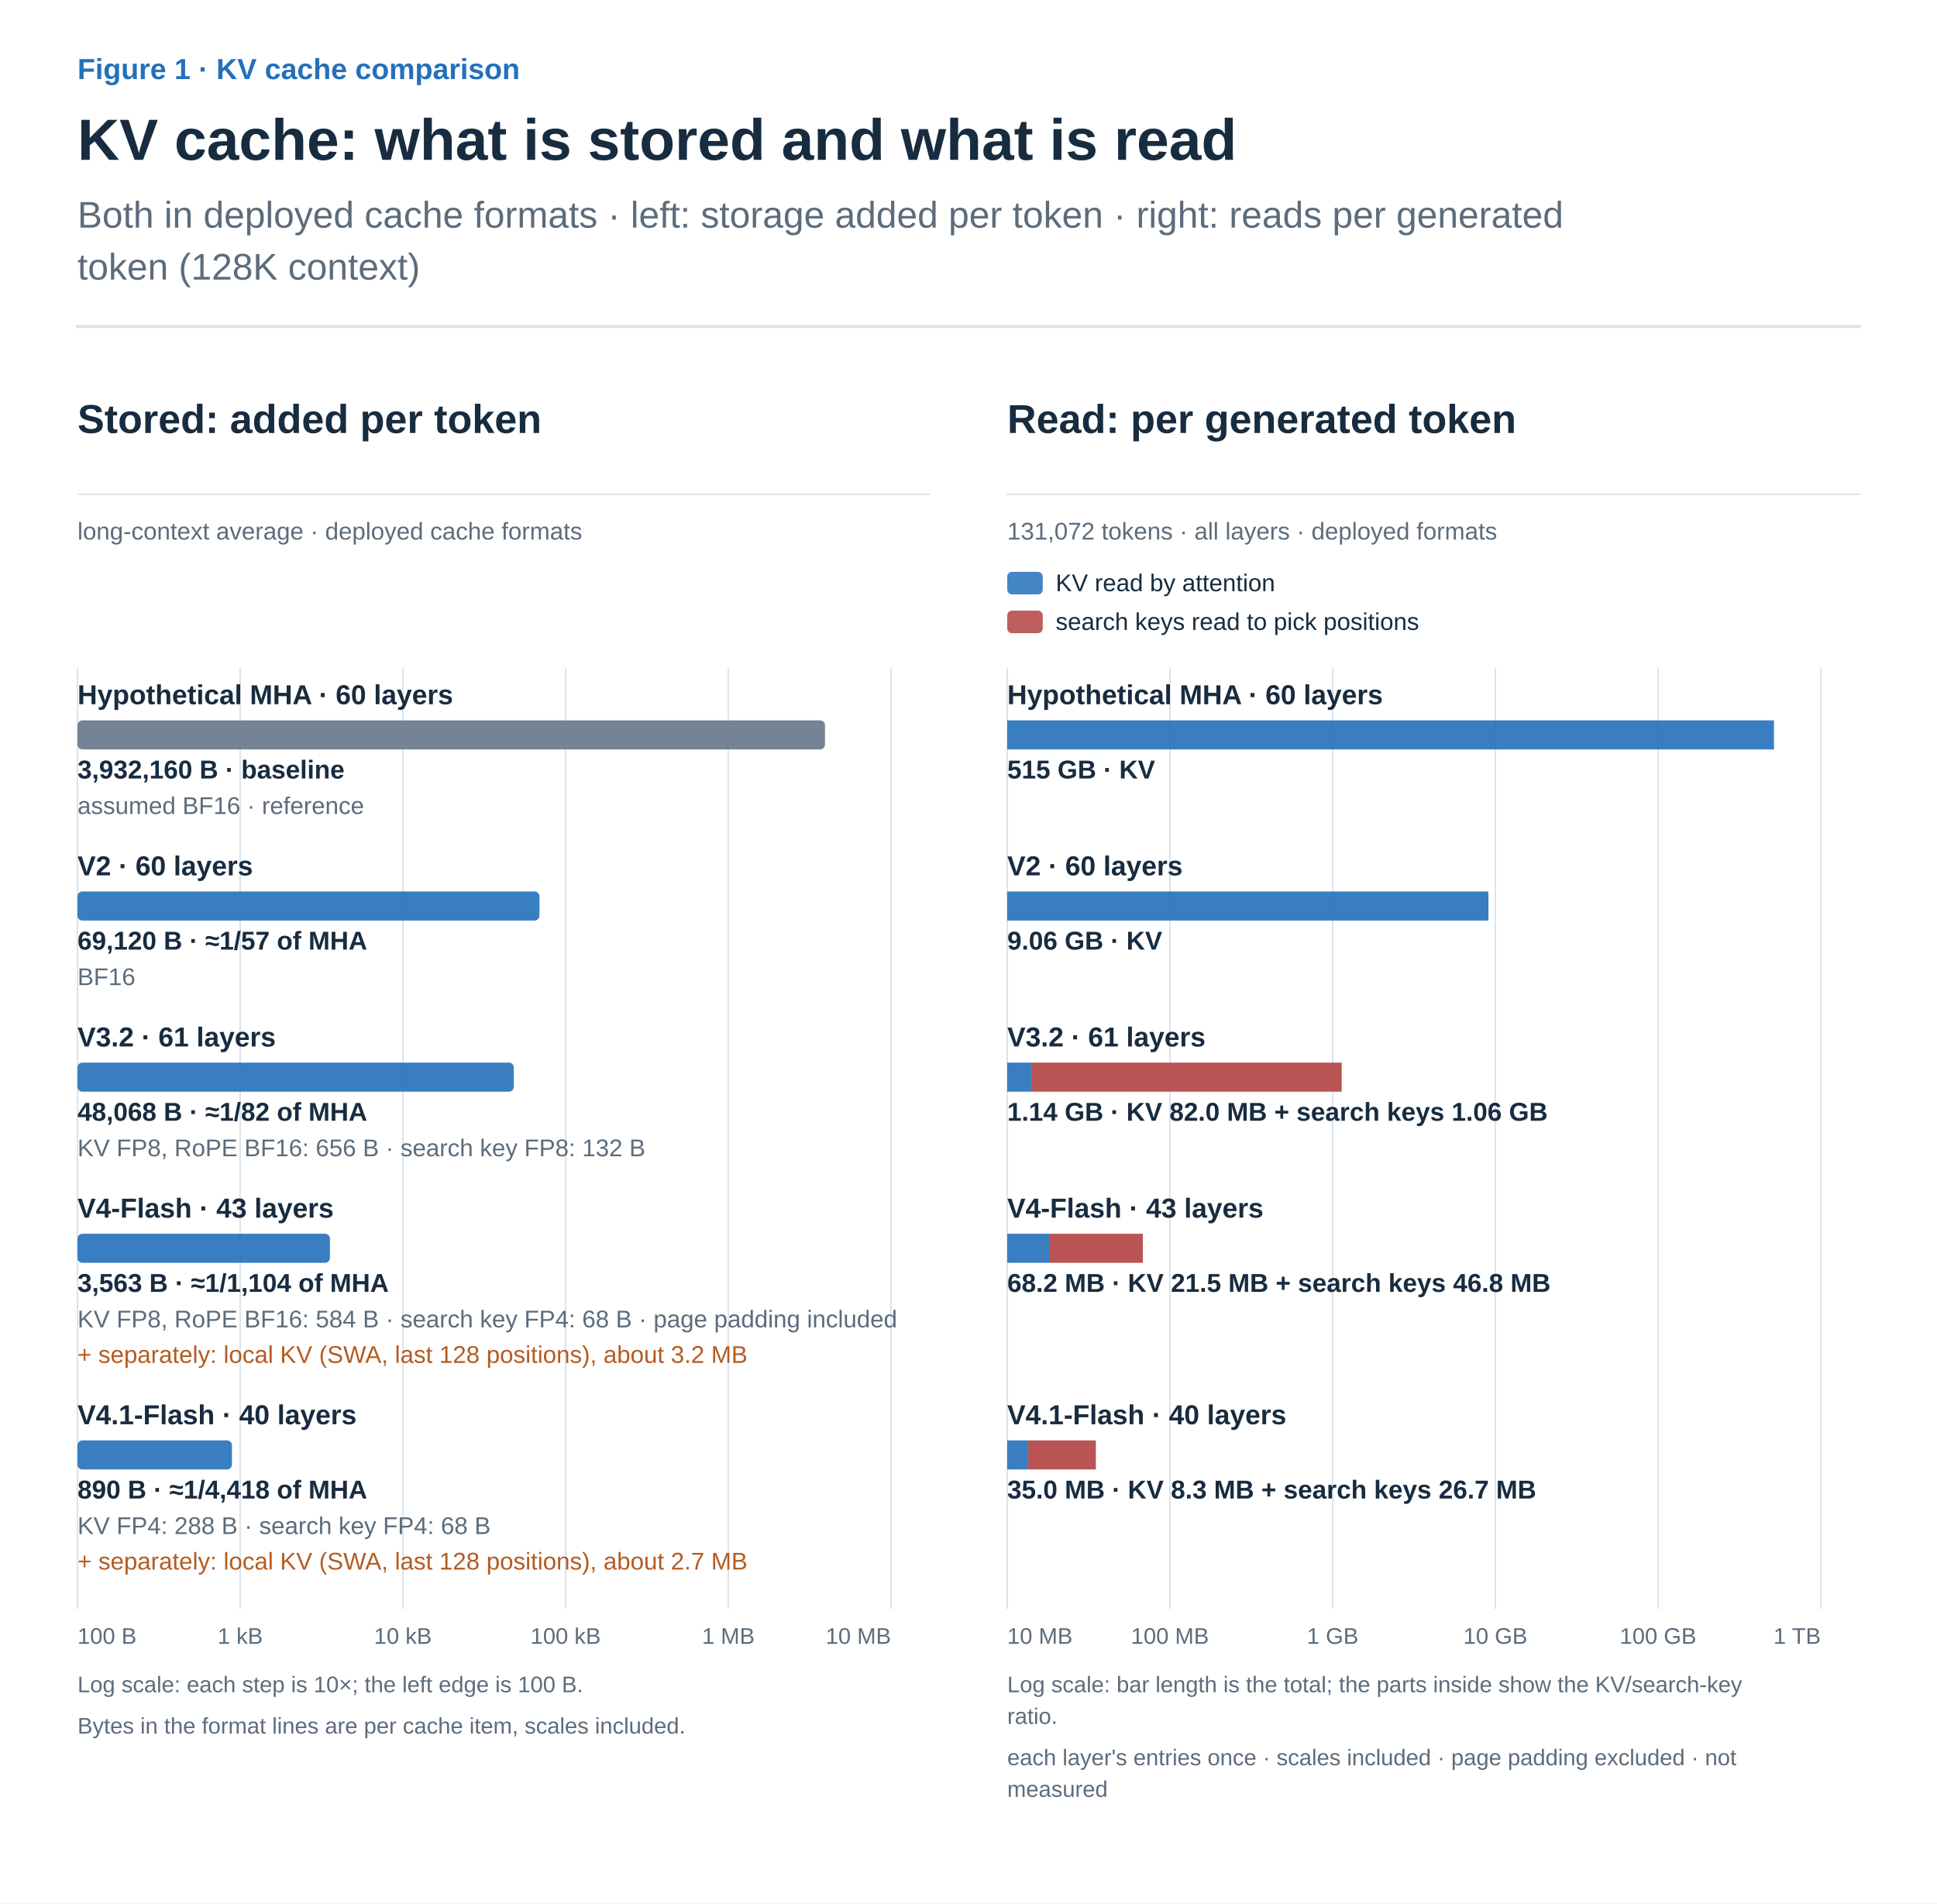
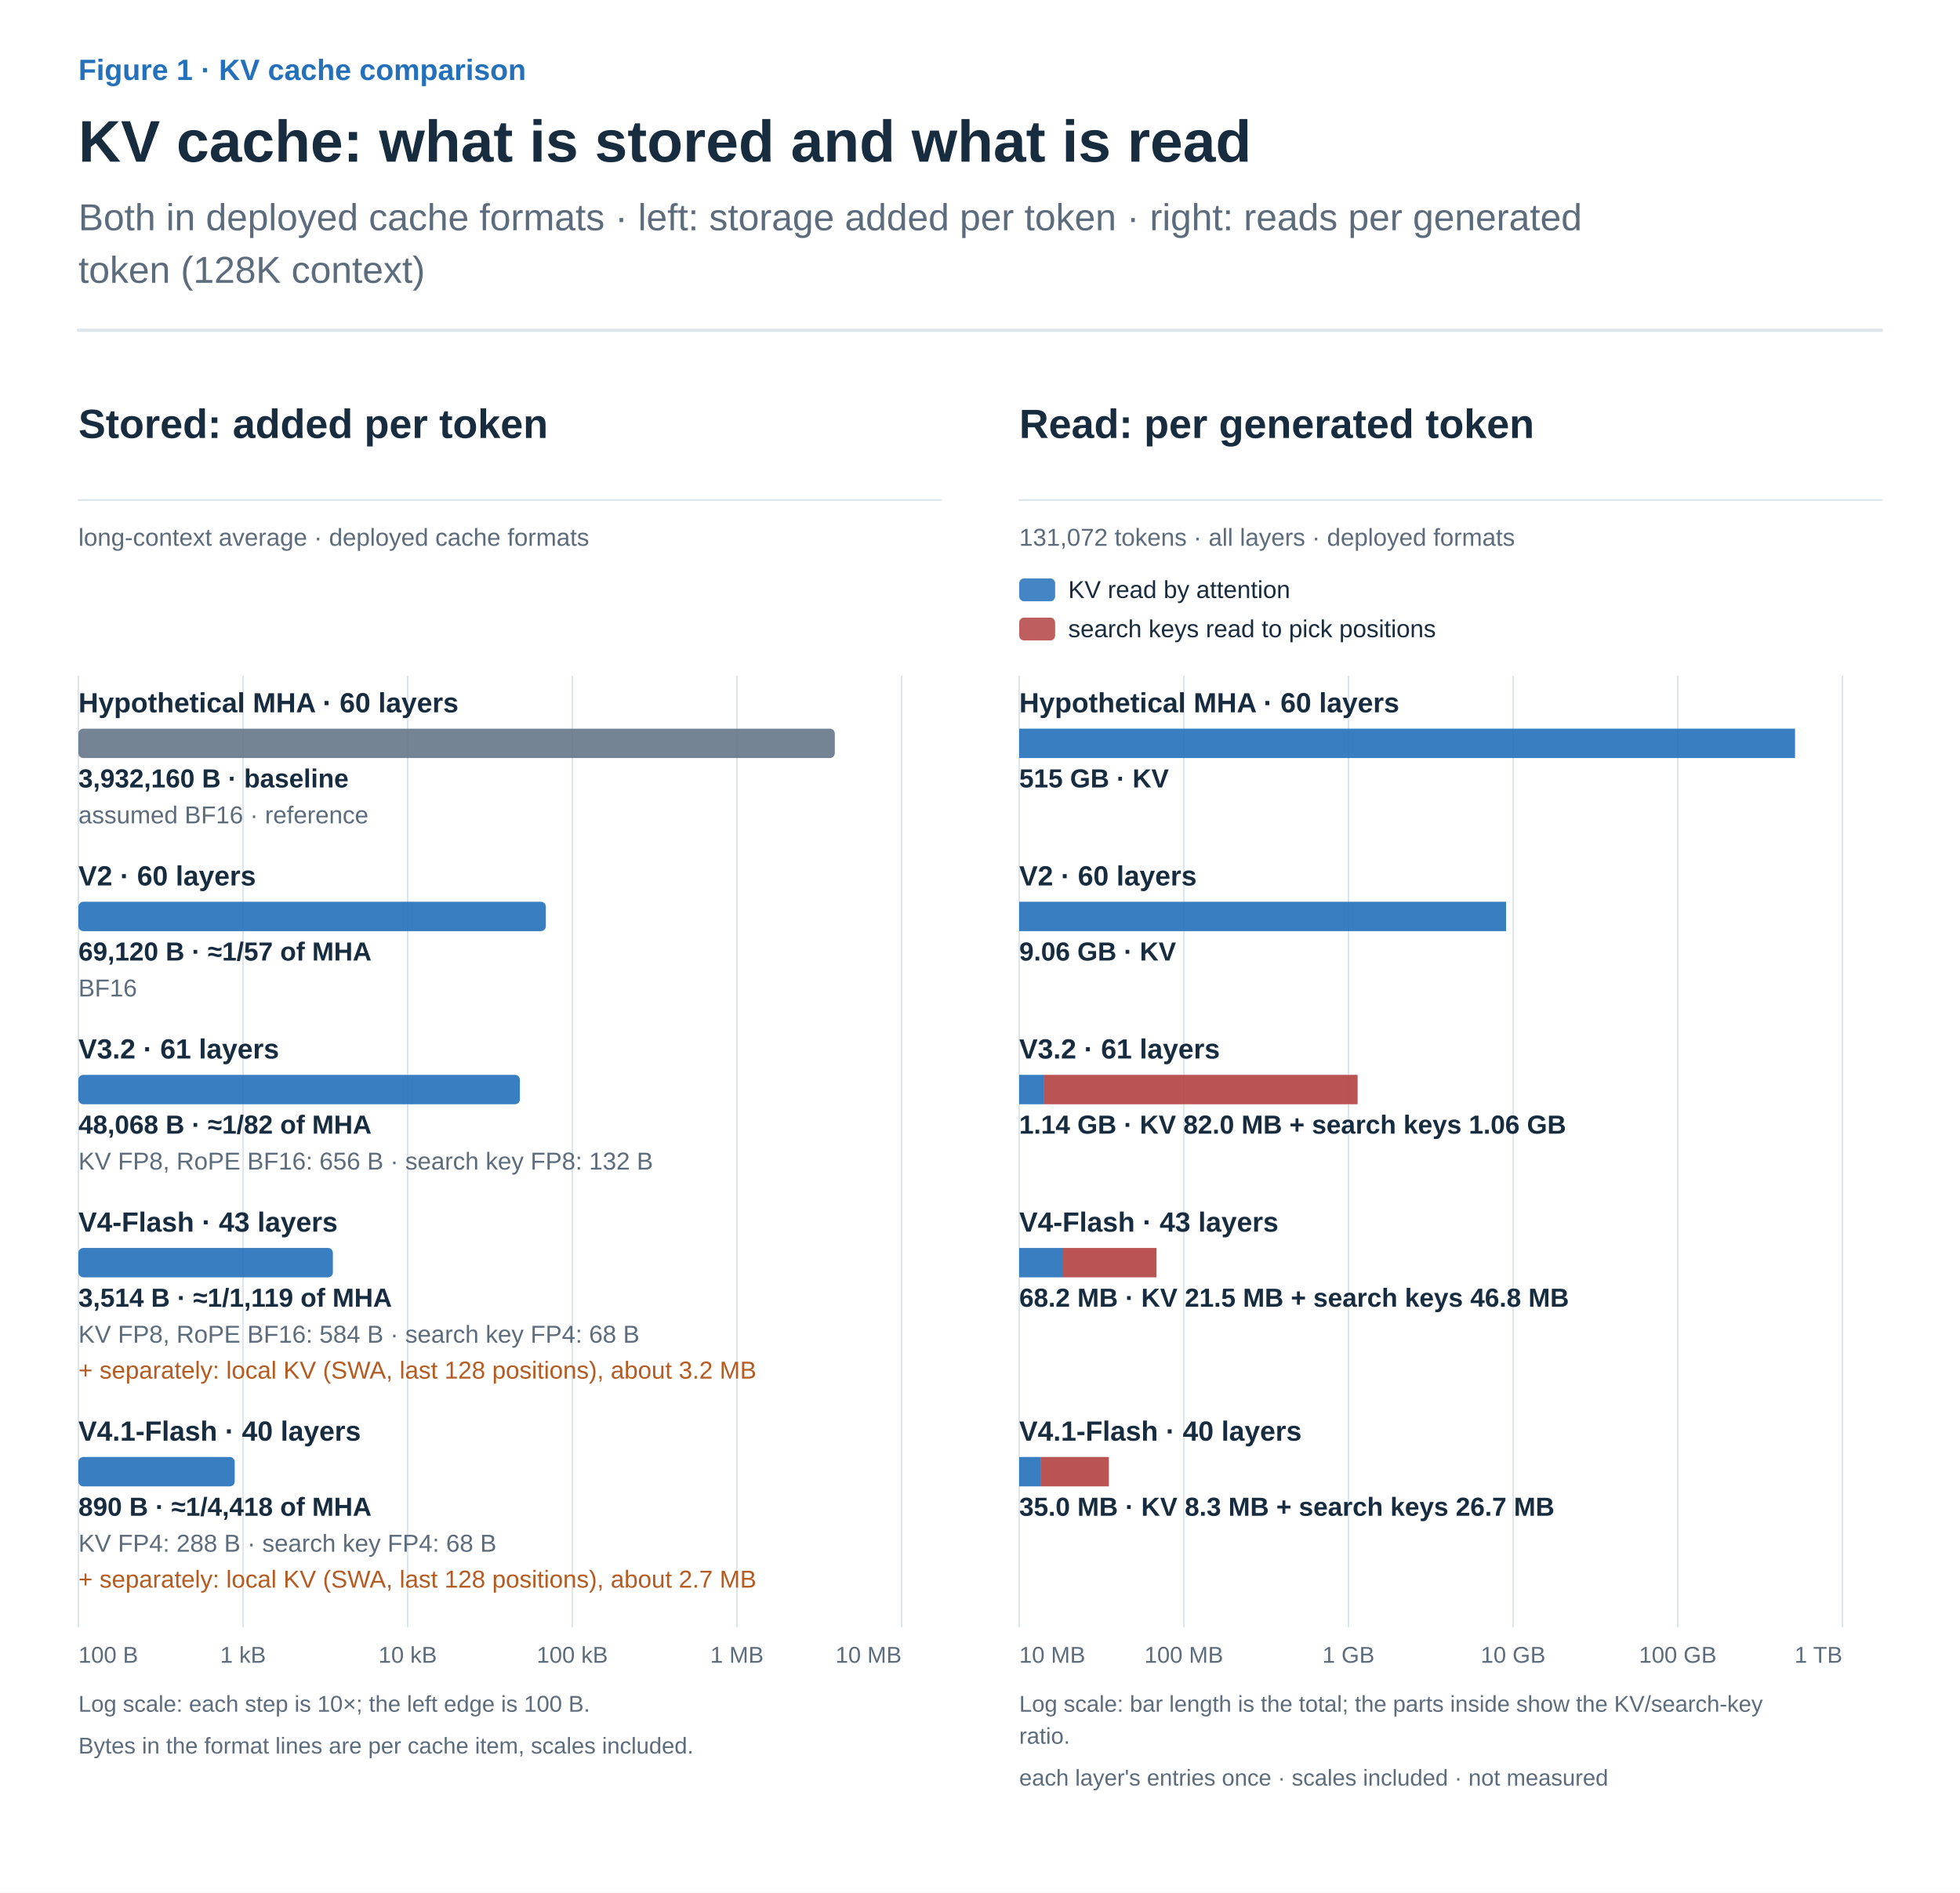
- <svg xmlns="http://www.w3.org/2000/svg" width="1200" height="1179" viewBox="0 0 1200 1179" role="img" aria-labelledby="title desc">
+ <svg xmlns="http://www.w3.org/2000/svg" width="1200" height="1159" viewBox="0 0 1200 1159" role="img" aria-labelledby="title desc">
  <defs>
    <marker id="arrow-ink" viewBox="0 0 10 10" refX="8" refY="5" markerWidth="6" markerHeight="6" orient="auto">
      <path d="M1 1 L9 5 L1 9" fill="none" stroke="#182C40" stroke-width="1.6" />
    </marker>
    <marker id="arrow-muted" viewBox="0 0 10 10" refX="8" refY="5" markerWidth="6" markerHeight="6" orient="auto">
      <path d="M1 1 L9 5 L1 9" fill="none" stroke="#5C6C7C" stroke-width="1.6" />
    </marker>
    <marker id="arrow-line" viewBox="0 0 10 10" refX="8" refY="5" markerWidth="6" markerHeight="6" orient="auto">
      <path d="M1 1 L9 5 L1 9" fill="none" stroke="#DCE4EC" stroke-width="1.6" />
    </marker>
    <marker id="arrow-paper" viewBox="0 0 10 10" refX="8" refY="5" markerWidth="6" markerHeight="6" orient="auto">
      <path d="M1 1 L9 5 L1 9" fill="none" stroke="#FFFFFF" stroke-width="1.6" />
    </marker>
    <marker id="arrow-blue" viewBox="0 0 10 10" refX="8" refY="5" markerWidth="6" markerHeight="6" orient="auto">
      <path d="M1 1 L9 5 L1 9" fill="none" stroke="#2470BB" stroke-width="1.6" />
    </marker>
    <marker id="arrow-teal" viewBox="0 0 10 10" refX="8" refY="5" markerWidth="6" markerHeight="6" orient="auto">
      <path d="M1 1 L9 5 L1 9" fill="none" stroke="#287D78" stroke-width="1.6" />
    </marker>
    <marker id="arrow-orange" viewBox="0 0 10 10" refX="8" refY="5" markerWidth="6" markerHeight="6" orient="auto">
      <path d="M1 1 L9 5 L1 9" fill="none" stroke="#B55B22" stroke-width="1.6" />
    </marker>
    <marker id="arrow-purple" viewBox="0 0 10 10" refX="8" refY="5" markerWidth="6" markerHeight="6" orient="auto">
      <path d="M1 1 L9 5 L1 9" fill="none" stroke="#7954A3" stroke-width="1.6" />
    </marker>
    <marker id="arrow-gray" viewBox="0 0 10 10" refX="8" refY="5" markerWidth="6" markerHeight="6" orient="auto">
      <path d="M1 1 L9 5 L1 9" fill="none" stroke="#657789" stroke-width="1.6" />
    </marker>
    <marker id="arrow-red" viewBox="0 0 10 10" refX="8" refY="5" markerWidth="6" markerHeight="6" orient="auto">
      <path d="M1 1 L9 5 L1 9" fill="none" stroke="#B34242" stroke-width="1.6" />
    </marker>
    <marker id="arrow-indigo" viewBox="0 0 10 10" refX="8" refY="5" markerWidth="6" markerHeight="6" orient="auto">
      <path d="M1 1 L9 5 L1 9" fill="none" stroke="#4C60A8" stroke-width="1.6" />
    </marker>
    <marker id="arrow-slate" viewBox="0 0 10 10" refX="8" refY="5" markerWidth="6" markerHeight="6" orient="auto">
      <path d="M1 1 L9 5 L1 9" fill="none" stroke="#8191A0" stroke-width="1.6" />
    </marker>
    <marker id="arrow-surface" viewBox="0 0 10 10" refX="8" refY="5" markerWidth="6" markerHeight="6" orient="auto">
      <path d="M1 1 L9 5 L1 9" fill="none" stroke="#F8FAFC" stroke-width="1.6" />
    </marker>
  </defs>
  <style>text{font-family:Arial,"Apple SD Gothic Neo","Noto Sans KR",sans-serif}text[font-family]{font-family:Menlo,Consolas,monospace}path{stroke-linecap:round;stroke-linejoin:round}</style>
  <rect width="100%" height="100%" fill="white" />
  <text x="48" y="49" fill="#2470BB" font-size="18" font-weight="600" text-anchor="start" data-max-width="1104">Figure 1 · KV cache comparison</text>
  <text x="48" y="99" fill="#182C40" font-size="36" font-weight="700" text-anchor="start" data-max-width="1104">KV cache: what is stored and what is read</text>
  <text x="48" y="141" fill="#5C6C7C" font-size="23" font-weight="400" text-anchor="start" data-max-width="1104">Both in deployed cache formats · left: storage added per token · right: reads per generated</text>
  <text x="48" y="173.2" fill="#5C6C7C" font-size="23" font-weight="400" text-anchor="start" data-max-width="1104">token (128K context)</text>
  <path d="M48,202.2 H1152" stroke="#DCE4EC" stroke-width="2" />
  <g transform="translate(48 238.2) scale(1)" data-panel="1">
    <text x="0" y="30" fill="#182C40" font-size="25" font-weight="600" text-anchor="start" data-max-width="528">Stored: added per token</text>
    <path d="M0 68 L528 68" stroke="#DCE4EC" stroke-width="1" fill="none" />
    <text x="0" y="96" fill="#5C6C7C" font-size="15" font-weight="400" text-anchor="start" data-max-width="528">long-context average · deployed cache formats</text>
    <path d="M504 176 L504 758" stroke="#DCE4EC" stroke-width="1" fill="none" />
    <path d="M403.2 176 L403.2 758" stroke="#DCE4EC" stroke-width="1" fill="none" />
    <path d="M302.4 176 L302.4 758" stroke="#DCE4EC" stroke-width="1" fill="none" />
    <path d="M201.6 176 L201.6 758" stroke="#DCE4EC" stroke-width="1" fill="none" />
    <path d="M100.8 176 L100.8 758" stroke="#DCE4EC" stroke-width="1" fill="none" />
    <path d="M0 176 L0 758" stroke="#DCE4EC" stroke-width="1" fill="none" />
    <text x="0" y="198" fill="#182C40" font-size="17" font-weight="700" text-anchor="start" data-max-width="528">Hypothetical MHA · 60 layers</text>
    <rect x="0" y="208" width="463.1" height="18" rx="3" fill="#657789" fill-opacity="0.9" />
    <text x="0" y="244" fill="#182C40" font-size="16" font-weight="700" text-anchor="start" data-max-width="528">3,932,160 B · baseline</text>
    <text x="0" y="266" fill="#5C6C7C" font-size="15" font-weight="400" text-anchor="start" data-max-width="528">assumed BF16 · reference</text>
    <text x="0" y="304" fill="#182C40" font-size="17" font-weight="700" text-anchor="start" data-max-width="528">V2 · 60 layers</text>
    <rect x="0" y="314" width="286.2" height="18" rx="3" fill="#2470BB" fill-opacity="0.9" />
    <text x="0" y="350" fill="#182C40" font-size="16" font-weight="700" text-anchor="start" data-max-width="528">69,120 B · ≈1/57 of MHA</text>
    <text x="0" y="372" fill="#5C6C7C" font-size="15" font-weight="400" text-anchor="start" data-max-width="528">BF16</text>
    <text x="0" y="410" fill="#182C40" font-size="17" font-weight="700" text-anchor="start" data-max-width="528">V3.2 · 61 layers</text>
    <rect x="0" y="420" width="270.3" height="18" rx="3" fill="#2470BB" fill-opacity="0.9" />
    <text x="0" y="456" fill="#182C40" font-size="16" font-weight="700" text-anchor="start" data-max-width="528">48,068 B · ≈1/82 of MHA</text>
    <text x="0" y="478" fill="#5C6C7C" font-size="15" font-weight="400" text-anchor="start" data-max-width="528">KV FP8, RoPE BF16: 656 B · search key FP8: 132 B</text>
    <text x="0" y="516" fill="#182C40" font-size="17" font-weight="700" text-anchor="start" data-max-width="528">V4-Flash · 43 layers</text>
-     <rect x="0" y="526" width="156.4" height="18" rx="3" fill="#2470BB" fill-opacity="0.9" />
-     <text x="0" y="562" fill="#182C40" font-size="16" font-weight="700" text-anchor="start" data-max-width="528">3,563 B · ≈1/1,104 of MHA</text>
-     <text x="0" y="584" fill="#5C6C7C" font-size="15" font-weight="400" text-anchor="start" data-max-width="528">KV FP8, RoPE BF16: 584 B · search key FP4: 68 B · page padding included</text>
+     <rect x="0" y="526" width="155.8" height="18" rx="3" fill="#2470BB" fill-opacity="0.9" />
+     <text x="0" y="562" fill="#182C40" font-size="16" font-weight="700" text-anchor="start" data-max-width="528">3,514 B · ≈1/1,119 of MHA</text>
+     <text x="0" y="584" fill="#5C6C7C" font-size="15" font-weight="400" text-anchor="start" data-max-width="528">KV FP8, RoPE BF16: 584 B · search key FP4: 68 B</text>
    <text x="0" y="606" fill="#B55B22" font-size="15" font-weight="400" text-anchor="start" data-max-width="528">+ separately: local KV (SWA, last 128 positions), about 3.2 MB</text>
    <text x="0" y="644" fill="#182C40" font-size="17" font-weight="700" text-anchor="start" data-max-width="528">V4.1-Flash · 40 layers</text>
    <rect x="0" y="654" width="95.7" height="18" rx="3" fill="#2470BB" fill-opacity="0.9" />
    <text x="0" y="690" fill="#182C40" font-size="16" font-weight="700" text-anchor="start" data-max-width="528">890 B · ≈1/4,418 of MHA</text>
    <text x="0" y="712" fill="#5C6C7C" font-size="15" font-weight="400" text-anchor="start" data-max-width="528">KV FP4: 288 B · search key FP4: 68 B</text>
    <text x="0" y="734" fill="#B55B22" font-size="15" font-weight="400" text-anchor="start" data-max-width="528">+ separately: local KV (SWA, last 128 positions), about 2.7 MB</text>
    <text x="0" y="780" fill="#5C6C7C" font-size="14" font-weight="400" text-anchor="start" data-max-width="80">100 B</text>
    <text x="100.8" y="780" fill="#5C6C7C" font-size="14" font-weight="400" text-anchor="middle" data-max-width="80">1 kB</text>
    <text x="201.6" y="780" fill="#5C6C7C" font-size="14" font-weight="400" text-anchor="middle" data-max-width="80">10 kB</text>
    <text x="302.4" y="780" fill="#5C6C7C" font-size="14" font-weight="400" text-anchor="middle" data-max-width="80">100 kB</text>
    <text x="403.2" y="780" fill="#5C6C7C" font-size="14" font-weight="400" text-anchor="middle" data-max-width="80">1 MB</text>
    <text x="504" y="780" fill="#5C6C7C" font-size="14" font-weight="400" text-anchor="end" data-max-width="80">10 MB</text>
    <text x="0" y="810" fill="#5C6C7C" font-size="14" font-weight="400" text-anchor="start" data-max-width="528">Log scale: each step is 10×; the left edge is 100 B.</text>
    <text x="0" y="835.6" fill="#5C6C7C" font-size="14" font-weight="400" text-anchor="start" data-max-width="528">Bytes in the format lines are per cache item, scales included.</text>
  </g>
  <g transform="translate(624 238.2) scale(1)" data-panel="2">
    <text x="0" y="30" fill="#182C40" font-size="25" font-weight="600" text-anchor="start" data-max-width="528">Read: per generated token</text>
    <path d="M0 68 L528 68" stroke="#DCE4EC" stroke-width="1" fill="none" />
    <text x="0" y="96" fill="#5C6C7C" font-size="15" font-weight="400" text-anchor="start" data-max-width="528">131,072 tokens · all layers · deployed formats</text>
    <rect x="0" y="116" width="22" height="14" rx="3" fill="#2470BB" fill-opacity=".85" />
    <text x="30" y="128" fill="#182C40" font-size="15" font-weight="400" text-anchor="start" data-max-width="498">KV read by attention</text>
    <rect x="0" y="140" width="22" height="14" rx="3" fill="#B34242" fill-opacity=".85" />
    <text x="30" y="152" fill="#182C40" font-size="15" font-weight="400" text-anchor="start" data-max-width="498">search keys read to pick positions</text>
    <path d="M504 176 L504 758" stroke="#DCE4EC" stroke-width="1" fill="none" />
    <path d="M403.2 176 L403.2 758" stroke="#DCE4EC" stroke-width="1" fill="none" />
    <path d="M302.4 176 L302.4 758" stroke="#DCE4EC" stroke-width="1" fill="none" />
    <path d="M201.6 176 L201.6 758" stroke="#DCE4EC" stroke-width="1" fill="none" />
    <path d="M100.8 176 L100.8 758" stroke="#DCE4EC" stroke-width="1" fill="none" />
    <path d="M0 176 L0 758" stroke="#DCE4EC" stroke-width="1" fill="none" />
    <text x="0" y="198" fill="#182C40" font-size="17" font-weight="700" text-anchor="start" data-max-width="528">Hypothetical MHA · 60 layers</text>
    <rect x="0" y="208" width="475.0" height="18" fill="#2470BB" fill-opacity="0.9" />
    <text x="0" y="244" fill="#182C40" font-size="16" font-weight="700" text-anchor="start" data-max-width="528">515 GB · KV</text>
    <text x="0" y="304" fill="#182C40" font-size="17" font-weight="700" text-anchor="start" data-max-width="528">V2 · 60 layers</text>
    <rect x="0" y="314" width="298.1" height="18" fill="#2470BB" fill-opacity="0.9" />
    <text x="0" y="350" fill="#182C40" font-size="16" font-weight="700" text-anchor="start" data-max-width="528">9.06 GB · KV</text>
    <text x="0" y="410" fill="#182C40" font-size="17" font-weight="700" text-anchor="start" data-max-width="528">V3.2 · 61 layers</text>
    <rect x="0" y="420" width="14.9" height="18" fill="#2470BB" fill-opacity="0.9" />
    <rect x="14.9" y="420" width="192.3" height="18" fill="#B34242" fill-opacity="0.9" />
    <text x="0" y="456" fill="#182C40" font-size="16" font-weight="700" text-anchor="start" data-max-width="528">1.14 GB · KV 82.0 MB + search keys 1.06 GB</text>
    <text x="0" y="516" fill="#182C40" font-size="17" font-weight="700" text-anchor="start" data-max-width="528">V4-Flash · 43 layers</text>
    <rect x="0" y="526" width="26.4" height="18" fill="#2470BB" fill-opacity="0.9" />
    <rect x="26.4" y="526" width="57.6" height="18" fill="#B34242" fill-opacity="0.9" />
    <text x="0" y="562" fill="#182C40" font-size="16" font-weight="700" text-anchor="start" data-max-width="528">68.2 MB · KV 21.5 MB + search keys 46.8 MB</text>
    <text x="0" y="644" fill="#182C40" font-size="17" font-weight="700" text-anchor="start" data-max-width="528">V4.1-Flash · 40 layers</text>
    <rect x="0" y="654" width="13.0" height="18" fill="#2470BB" fill-opacity="0.9" />
    <rect x="13.0" y="654" width="41.9" height="18" fill="#B34242" fill-opacity="0.9" />
    <text x="0" y="690" fill="#182C40" font-size="16" font-weight="700" text-anchor="start" data-max-width="528">35.0 MB · KV 8.3 MB + search keys 26.7 MB</text>
    <text x="0" y="780" fill="#5C6C7C" font-size="14" font-weight="400" text-anchor="start" data-max-width="80">10 MB</text>
    <text x="100.8" y="780" fill="#5C6C7C" font-size="14" font-weight="400" text-anchor="middle" data-max-width="80">100 MB</text>
    <text x="201.6" y="780" fill="#5C6C7C" font-size="14" font-weight="400" text-anchor="middle" data-max-width="80">1 GB</text>
    <text x="302.4" y="780" fill="#5C6C7C" font-size="14" font-weight="400" text-anchor="middle" data-max-width="80">10 GB</text>
    <text x="403.2" y="780" fill="#5C6C7C" font-size="14" font-weight="400" text-anchor="middle" data-max-width="80">100 GB</text>
    <text x="504" y="780" fill="#5C6C7C" font-size="14" font-weight="400" text-anchor="end" data-max-width="80">1 TB</text>
    <text x="0" y="810" fill="#5C6C7C" font-size="14" font-weight="400" text-anchor="start" data-max-width="528">Log scale: bar length is the total; the parts inside show the KV/search-key</text>
    <text x="0" y="829.6" fill="#5C6C7C" font-size="14" font-weight="400" text-anchor="start" data-max-width="528">ratio.</text>
-     <text x="0" y="855.2" fill="#5C6C7C" font-size="14" font-weight="400" text-anchor="start" data-max-width="528">each layer's entries once · scales included · page padding excluded · not</text>
-     <text x="0" y="874.8" fill="#5C6C7C" font-size="14" font-weight="400" text-anchor="start" data-max-width="528">measured</text>
+     <text x="0" y="855.2" fill="#5C6C7C" font-size="14" font-weight="400" text-anchor="start" data-max-width="528">each layer's entries once · scales included · not measured</text>
  </g>
</svg>
